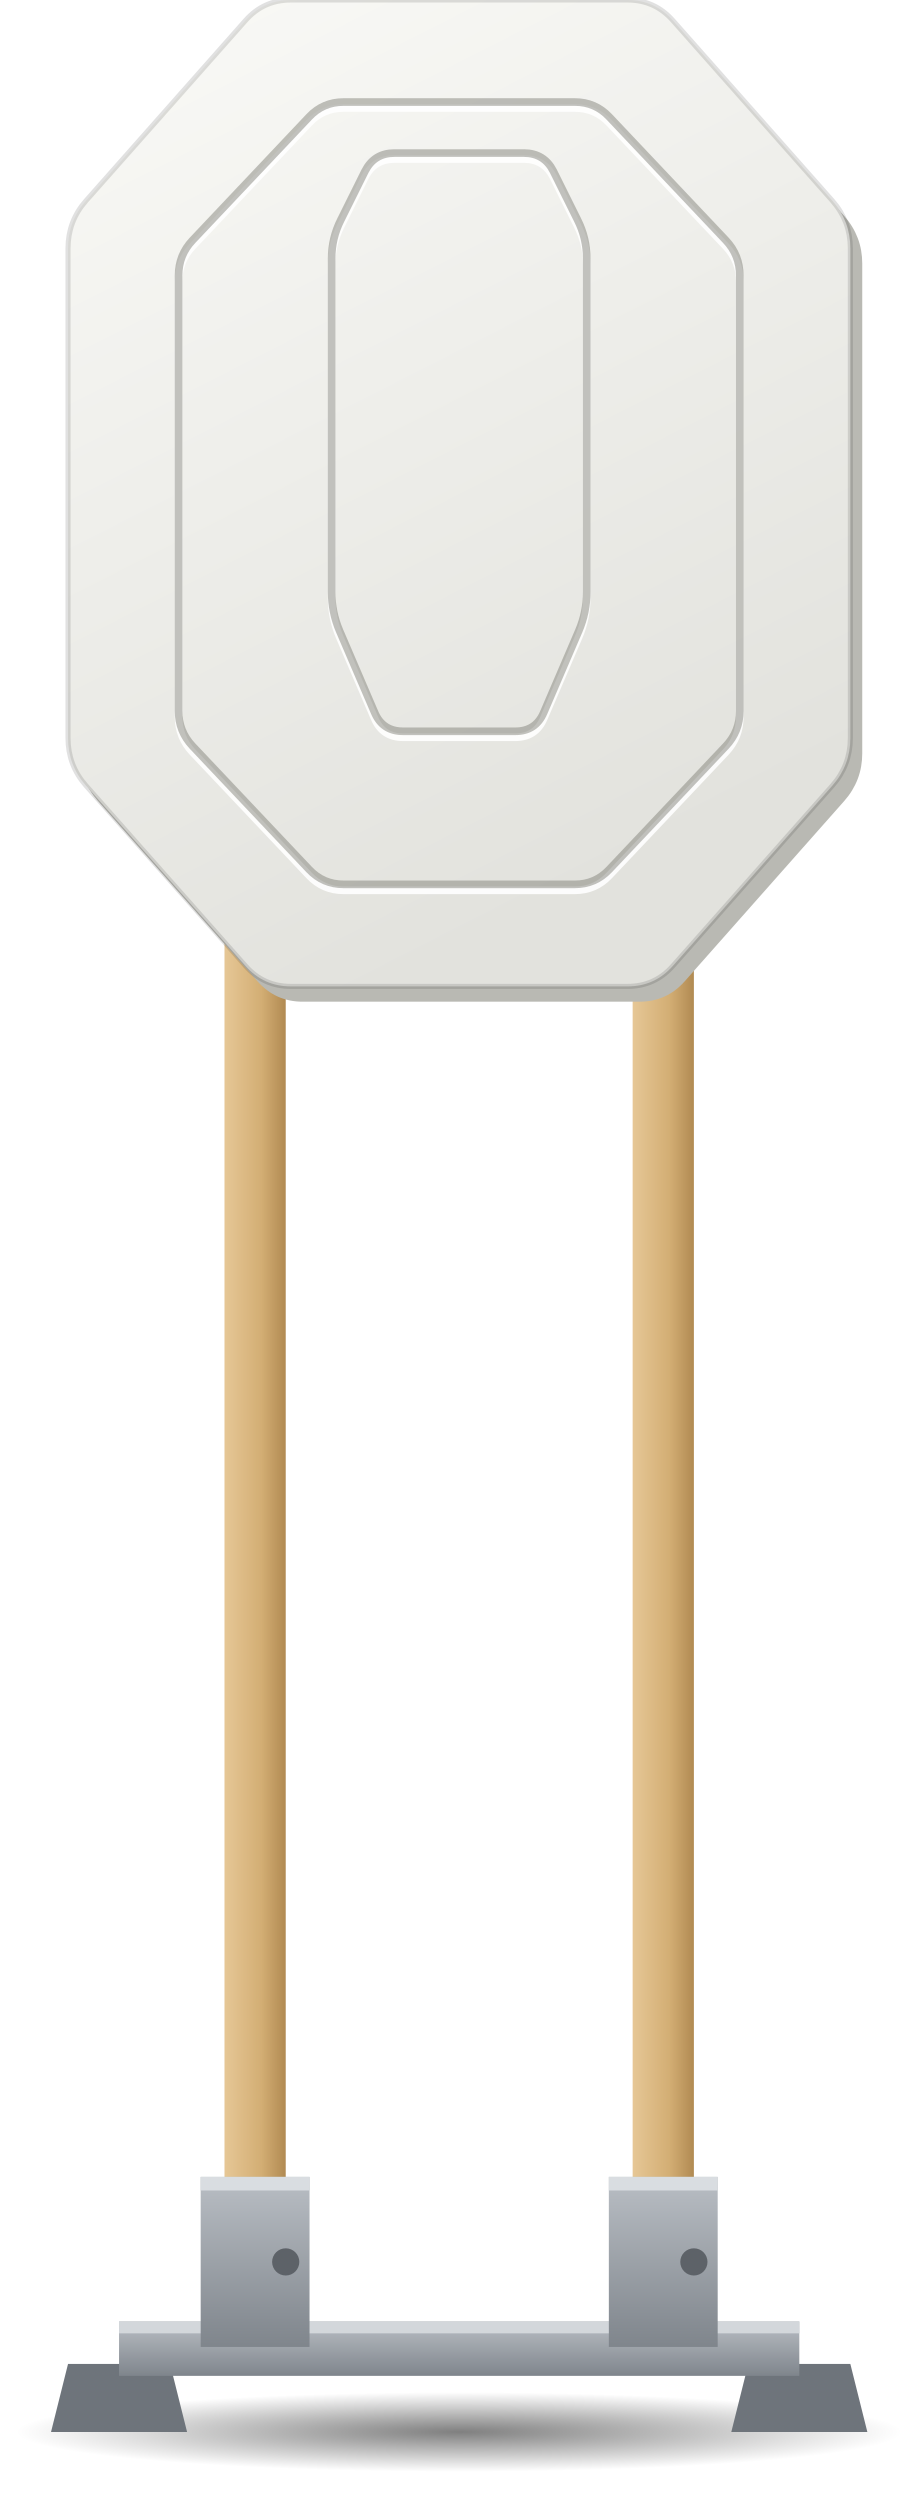
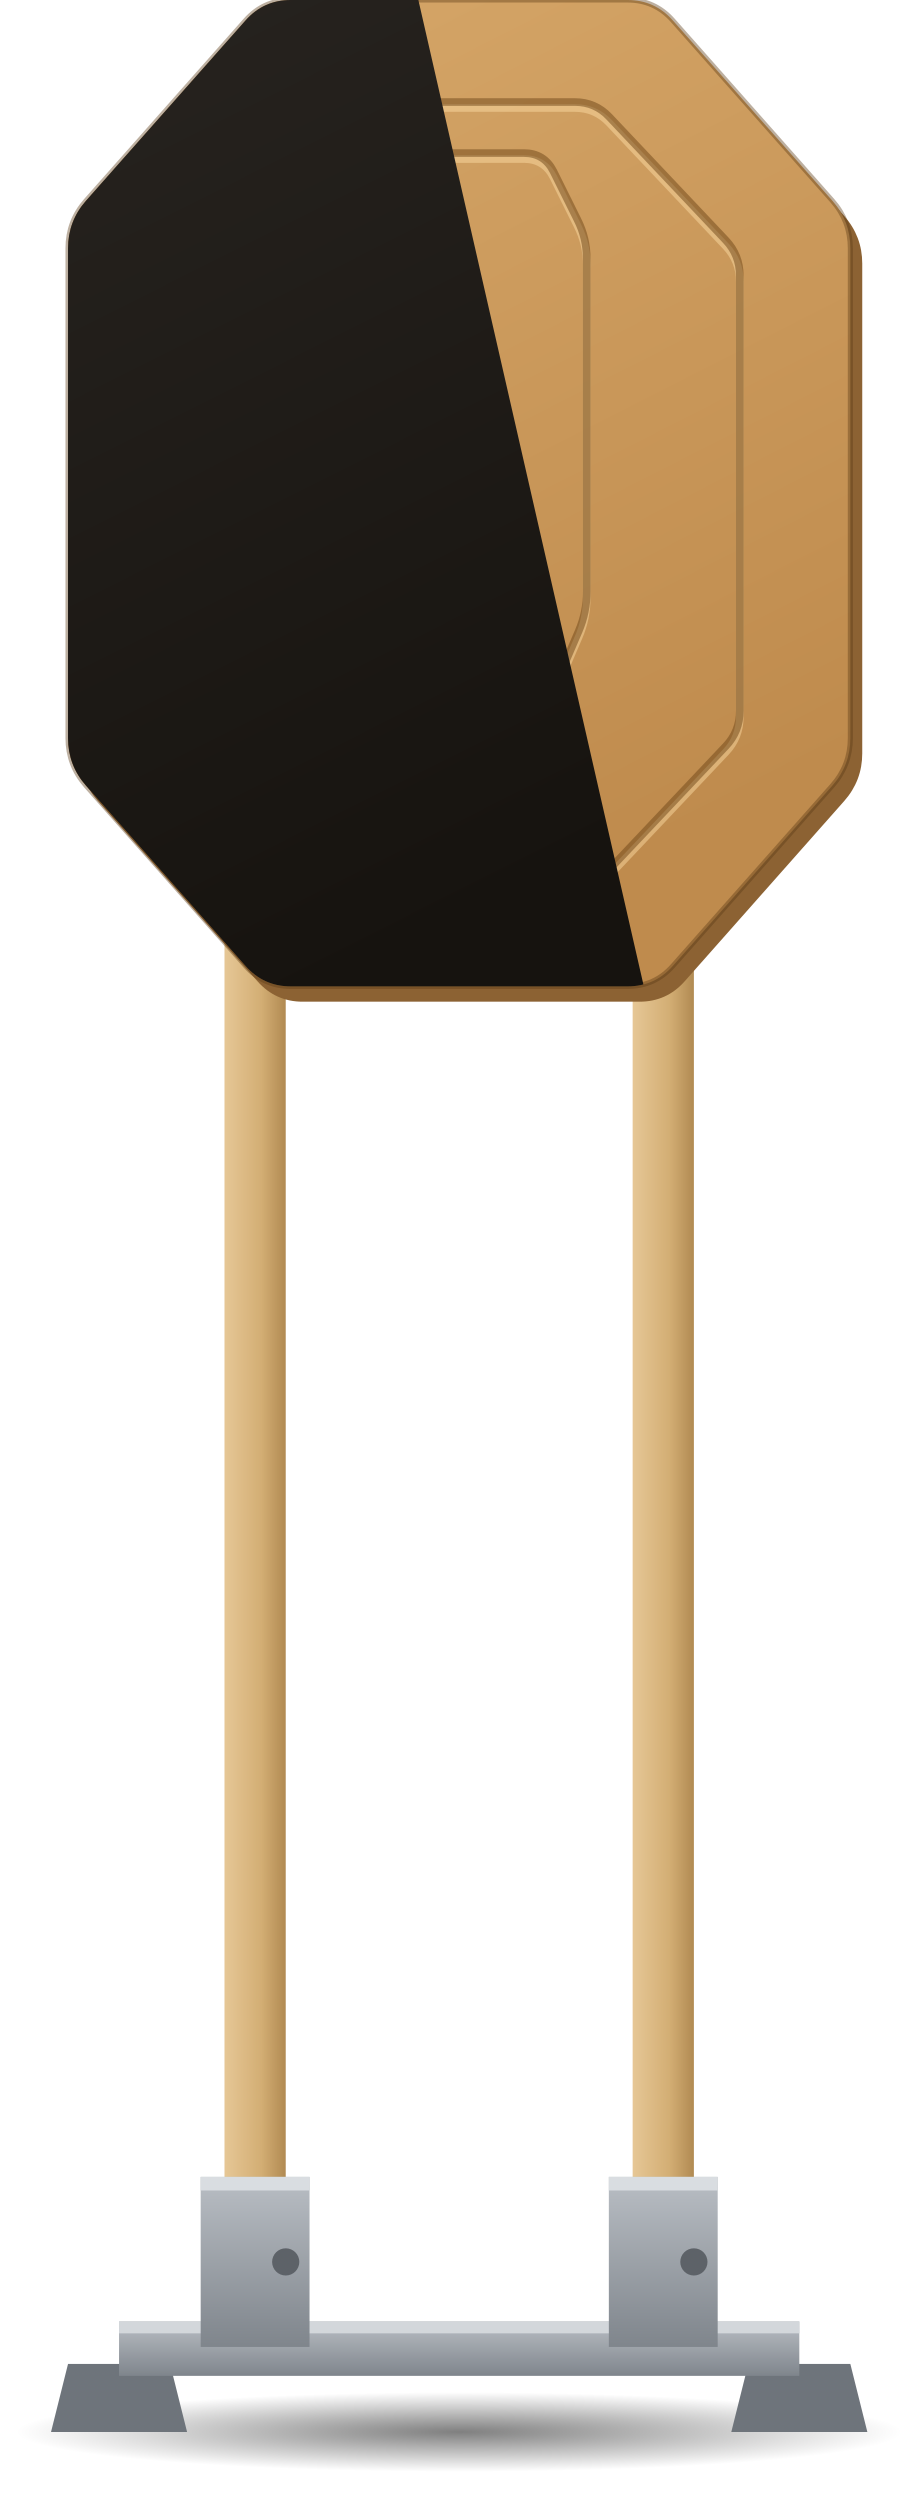
<svg xmlns="http://www.w3.org/2000/svg" viewBox="-27 0 54 147" width="324" height="882">
  <defs>
    <radialGradient id="shadow">
      <stop offset="0" stop-color="#000" stop-opacity="0.5" />
      <stop offset="1" stop-color="#000" stop-opacity="0" />
    </radialGradient>
    <linearGradient id="wood" x1="0" x2="1">
      <stop offset="0" stop-color="#DCAB68" />
      <stop offset="0.55" stop-color="#C4934F" />
      <stop offset="1" stop-color="#9E7238" />
    </linearGradient>
    <linearGradient id="card" x1="0" y1="0" x2="0.4" y2="1">
      <stop offset="0" stop-color="#D7A86A" />
      <stop offset="1" stop-color="#BF8B4D" />
    </linearGradient>
    <linearGradient id="ns" x1="0" y1="0" x2="0.4" y2="1">
      <stop offset="0" stop-color="#FAFAF7" />
      <stop offset="1" stop-color="#E2E2DD" />
    </linearGradient>
    <linearGradient id="paint" x1="0" y1="0" x2="0.3" y2="1">
      <stop offset="0" stop-color="#2A2622" />
      <stop offset="1" stop-color="#16130F" />
    </linearGradient>
    <linearGradient id="metal" x1="0" y1="0" x2="0" y2="1">
      <stop offset="0" stop-color="#B9BEC4" />
      <stop offset="1" stop-color="#7F858C" />
    </linearGradient>
    <linearGradient id="rod" x1="0" x2="1">
      <stop offset="0" stop-color="#E6C796" />
      <stop offset="0.6" stop-color="#D3AE74" />
      <stop offset="1" stop-color="#B18A52" />
    </linearGradient>
  </defs>
  <ellipse cx="0" cy="143" rx="26" ry="2.34" fill="url(#shadow)" />
  <rect x="-13.8" y="38" width="3.6" height="93" fill="url(#rod)" />
  <rect x="10.2" y="38" width="3.6" height="93" fill="url(#rod)" />
  <path d="M-24 143L-16 143L-17 139L-23 139Z" fill="#6E747B" />
  <path d="M16 143L24 143L23 139L17 139Z" fill="#6E747B" />
  <rect x="-20" y="136.5" width="40" height="3.2" fill="url(#metal)" />
  <rect x="-20" y="136.5" width="40" height="0.7" fill="#D3D7DB" />
  <rect x="-15.2" y="128" width="6.4" height="10" fill="url(#metal)" />
  <rect x="-15.2" y="128" width="6.4" height="0.8" fill="#D9DDE1" />
  <circle cx="-10.2" cy="133" r="0.8" fill="#5D6268" />
  <rect x="8.8" y="128" width="6.4" height="10" fill="url(#metal)" />
  <rect x="8.8" y="128" width="6.4" height="0.8" fill="#D9DDE1" />
  <circle cx="13.8" cy="133" r="0.8" fill="#5D6268" />
-   <path d="M-12.56 56.8Q-11.5 58 -9.9 58L9.9 58Q11.5 58 12.56 56.8L21.94 46.2Q23 45 23 43.4L23 14.6Q23 13 21.94 11.8L12.56 1.2Q11.5 0 9.9 0L-9.9 0Q-11.5 0 -12.56 1.2L-21.94 11.8Q-23 13 -23 14.6L-23 43.4Q-23 45 -21.94 46.2Z" fill="#B9B9B3" transform="translate(0.7 0.9)" />
-   <path d="M-12.56 56.8Q-11.5 58 -9.9 58L9.9 58Q11.5 58 12.56 56.8L21.94 46.2Q23 45 23 43.4L23 14.6Q23 13 21.94 11.8L12.56 1.2Q11.5 0 9.9 0L-9.9 0Q-11.5 0 -12.56 1.2L-21.94 11.8Q-23 13 -23 14.6L-23 43.4Q-23 45 -21.94 46.2Z" fill="url(#ns)" stroke="rgba(0,0,0,0.12)" stroke-width="0.3" />
-   <g fill="none" stroke="rgba(255,255,255,0.9)" stroke-width="0.45" transform="translate(0 0.35)">
+   <path d="M-12.56 56.8Q-11.5 58 -9.9 58L9.9 58Q11.5 58 12.56 56.8L21.94 46.2Q23 45 23 43.4L23 14.6Q23 13 21.94 11.8L12.56 1.2Q11.5 0 9.9 0L-9.9 0Q-11.5 0 -12.56 1.2L-21.94 11.8Q-23 13 -23 14.6L-23 43.4Q-23 45 -21.94 46.2Z" fill="#8C6233" transform="translate(0.7 0.9)" />
+   <path d="M-12.56 56.8Q-11.5 58 -9.9 58L9.9 58Q11.5 58 12.56 56.8L21.94 46.2Q23 45 23 43.4L23 14.6Q23 13 21.94 11.8L12.56 1.2Q11.5 0 9.9 0L-9.9 0Q-11.5 0 -12.56 1.2L-21.94 11.8Q-23 13 -23 14.6L-23 43.4Q-23 45 -21.94 46.2Z" fill="url(#card)" stroke="rgba(90,58,22,0.4)" stroke-width="0.3" />
+   <g fill="none" stroke="rgba(255,225,170,0.45)" stroke-width="0.45" transform="translate(0 0.35)">
    <path d="M-8.82 51.13Q-8 52 -6.8 52L6.8 52Q8 52 8.82 51.13L15.68 43.87Q16.5 43 16.5 41.8L16.5 16.2Q16.5 15 15.68 14.13L8.82 6.87Q8 6 6.8 6L-6.8 6Q-8 6 -8.82 6.87L-15.68 14.13Q-16.5 15 -16.5 16.2L-16.5 41.8Q-16.5 43 -15.68 43.87Z" />
    <path d="M-4.97 41.9Q-4.5 43 -3.3 43L3.3 43Q4.5 43 4.97 41.9L7.03 37.1Q7.5 36 7.5 34.8L7.5 15.2Q7.5 14 6.96 12.93L5.54 10.07Q5 9 3.8 9L-3.8 9Q-5 9 -5.54 10.07L-6.96 12.93Q-7.5 14 -7.5 15.2L-7.5 34.8Q-7.5 36 -7.03 37.1Z" />
  </g>
-   <g fill="none" stroke="rgba(120,120,112,0.45)" stroke-width="0.45" transform="translate(0 0)">
+   <g fill="none" stroke="rgba(110,70,25,0.5)" stroke-width="0.45" transform="translate(0 0)">
    <path d="M-8.82 51.13Q-8 52 -6.8 52L6.8 52Q8 52 8.82 51.13L15.68 43.87Q16.5 43 16.5 41.8L16.5 16.2Q16.5 15 15.68 14.13L8.82 6.87Q8 6 6.8 6L-6.8 6Q-8 6 -8.82 6.87L-15.68 14.13Q-16.5 15 -16.5 16.2L-16.5 41.8Q-16.5 43 -15.68 43.87Z" />
    <path d="M-4.97 41.9Q-4.5 43 -3.3 43L3.3 43Q4.5 43 4.97 41.9L7.03 37.1Q7.5 36 7.5 34.8L7.5 15.2Q7.5 14 6.96 12.93L5.54 10.07Q5 9 3.8 9L-3.8 9Q-5 9 -5.54 10.07L-6.96 12.93Q-7.5 14 -7.5 15.2L-7.5 34.8Q-7.5 36 -7.03 37.1Z" />
  </g>
+   <clipPath id="hc3">
+     <path d="M-12.56 56.8Q-11.5 58 -9.9 58L9.9 58Q11.5 58 12.56 56.8L21.94 46.2Q23 45 23 43.4L23 14.6Q23 13 21.94 11.8L12.56 1.2Q11.5 0 9.9 0L-9.9 0Q-11.5 0 -12.56 1.2L-21.94 11.8Q-23 13 -23 14.6L-23 43.4Q-23 45 -21.94 46.2Z" />
+   </clipPath>
+   <g clip-path="url(#hc3)">
+     <path d="M-30 63L12 63L-4 -7L-30 -7Z" fill="url(#paint)" />
+   </g>
</svg>
